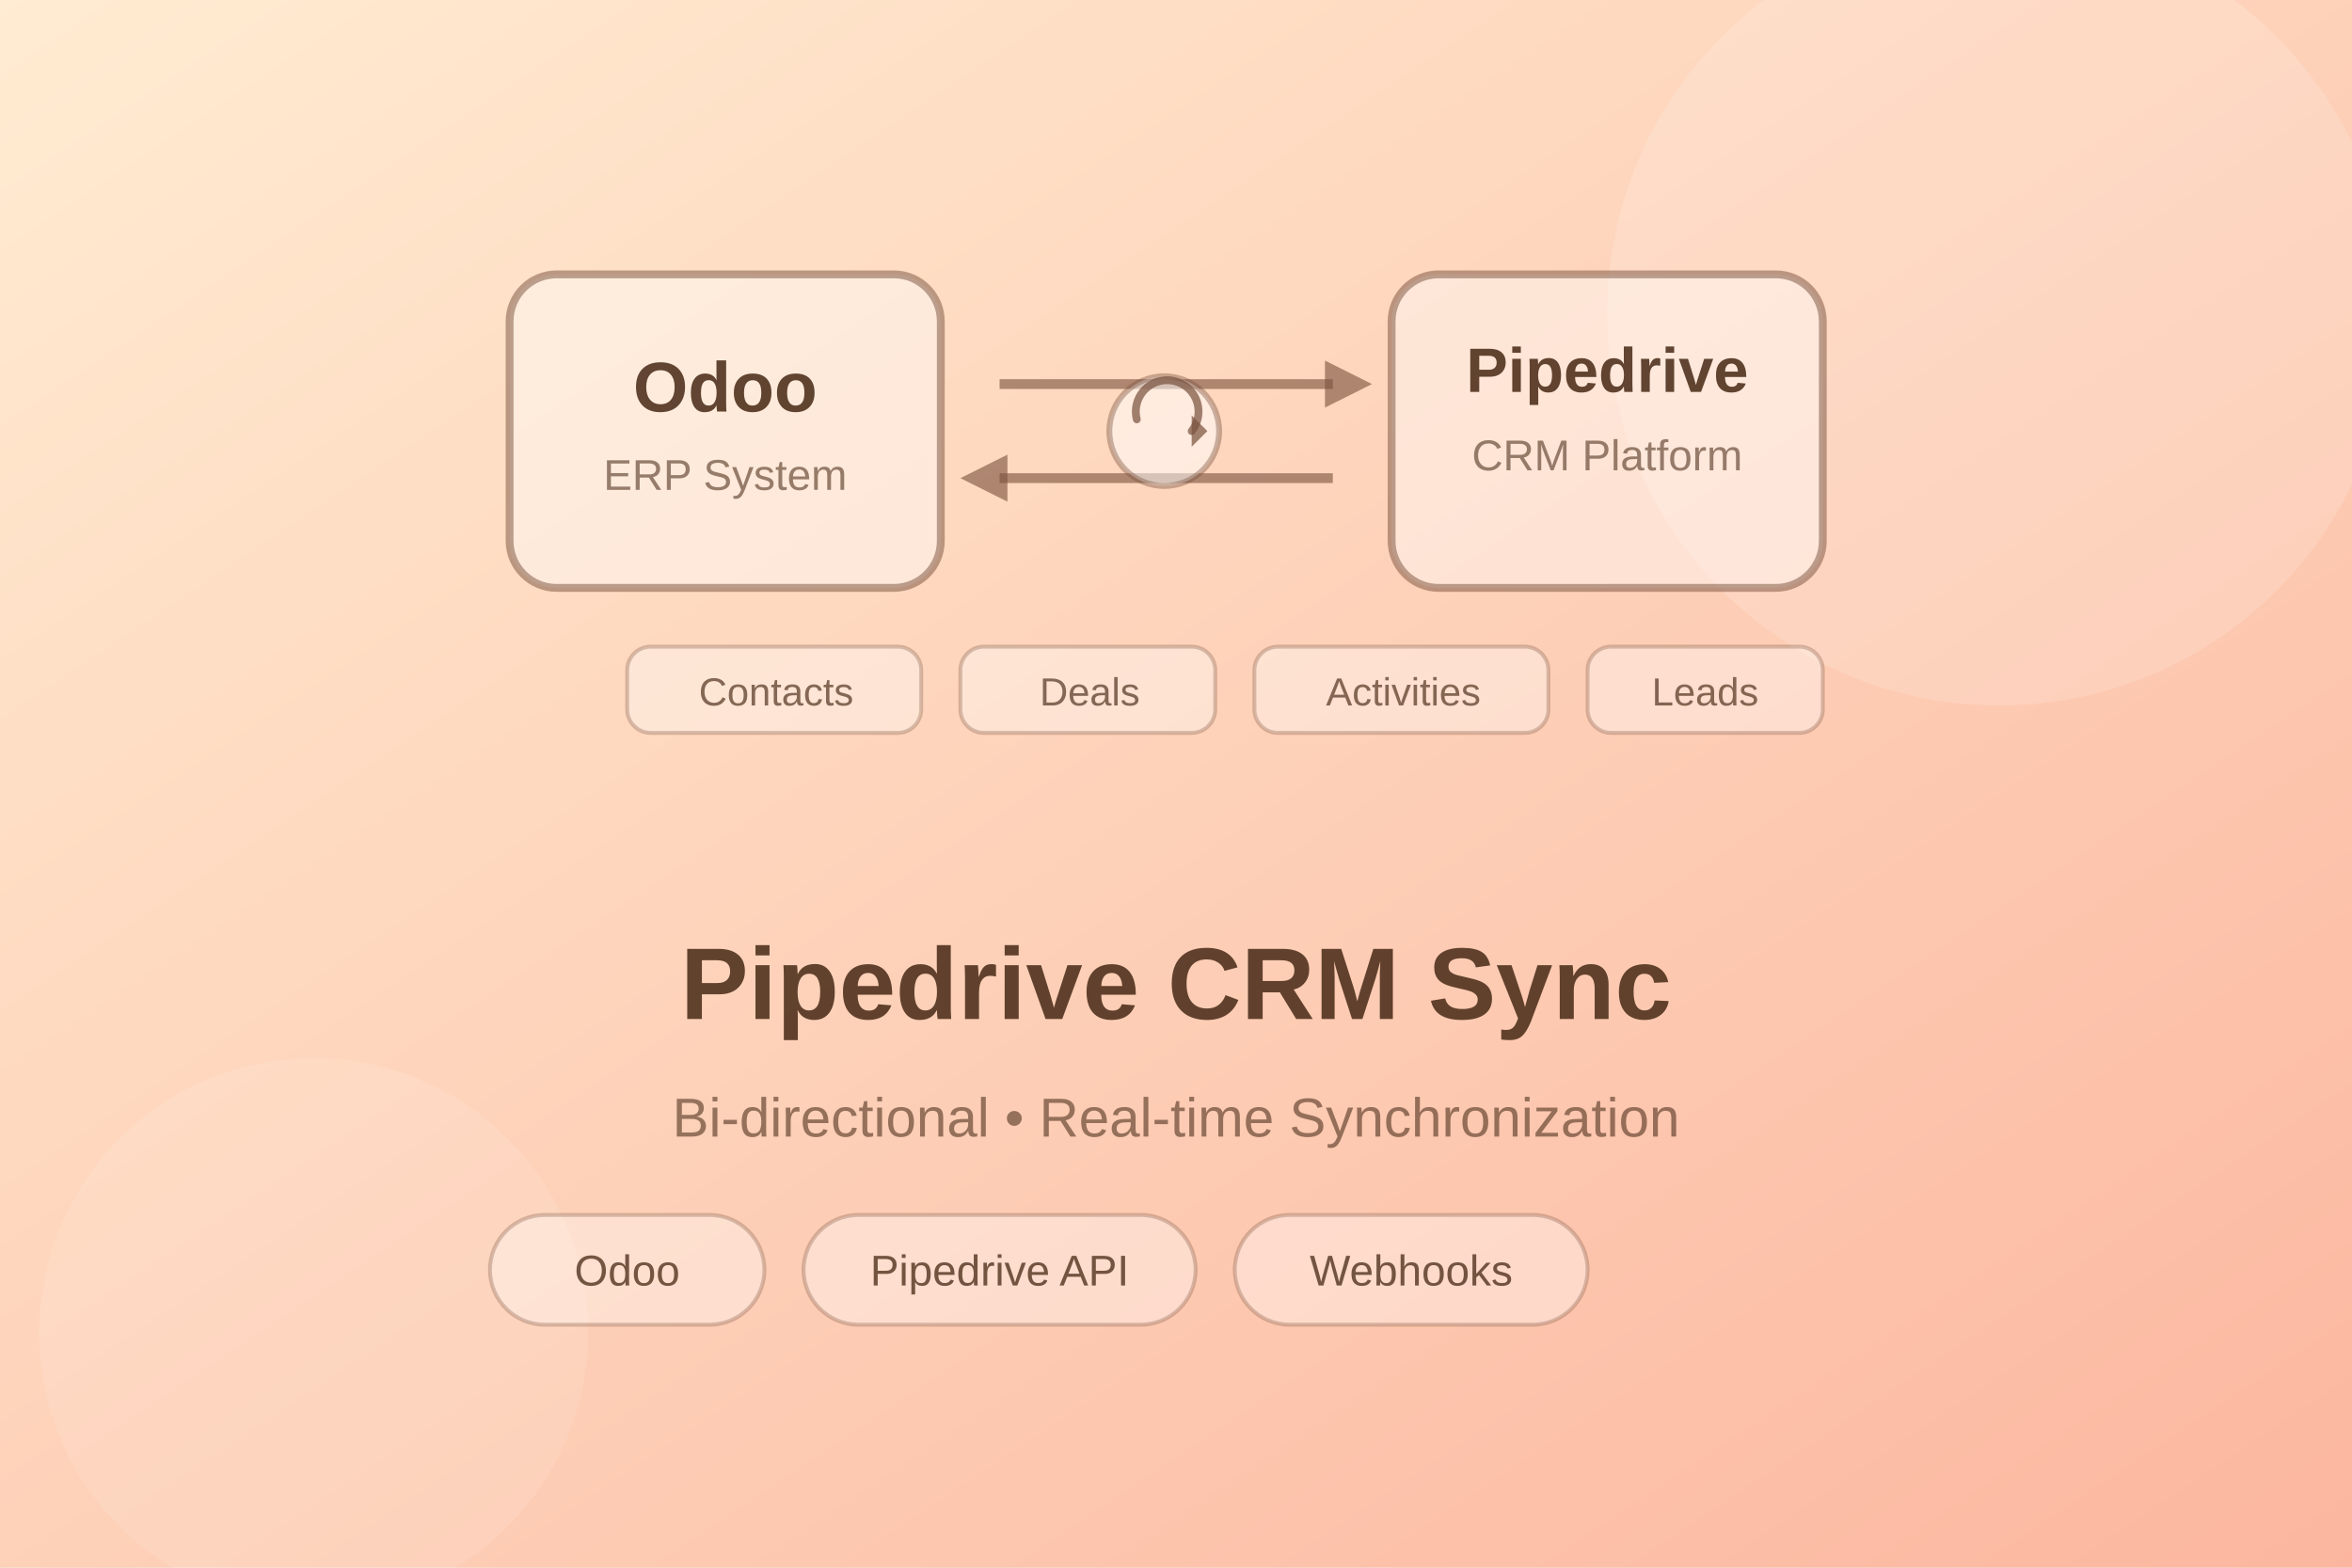
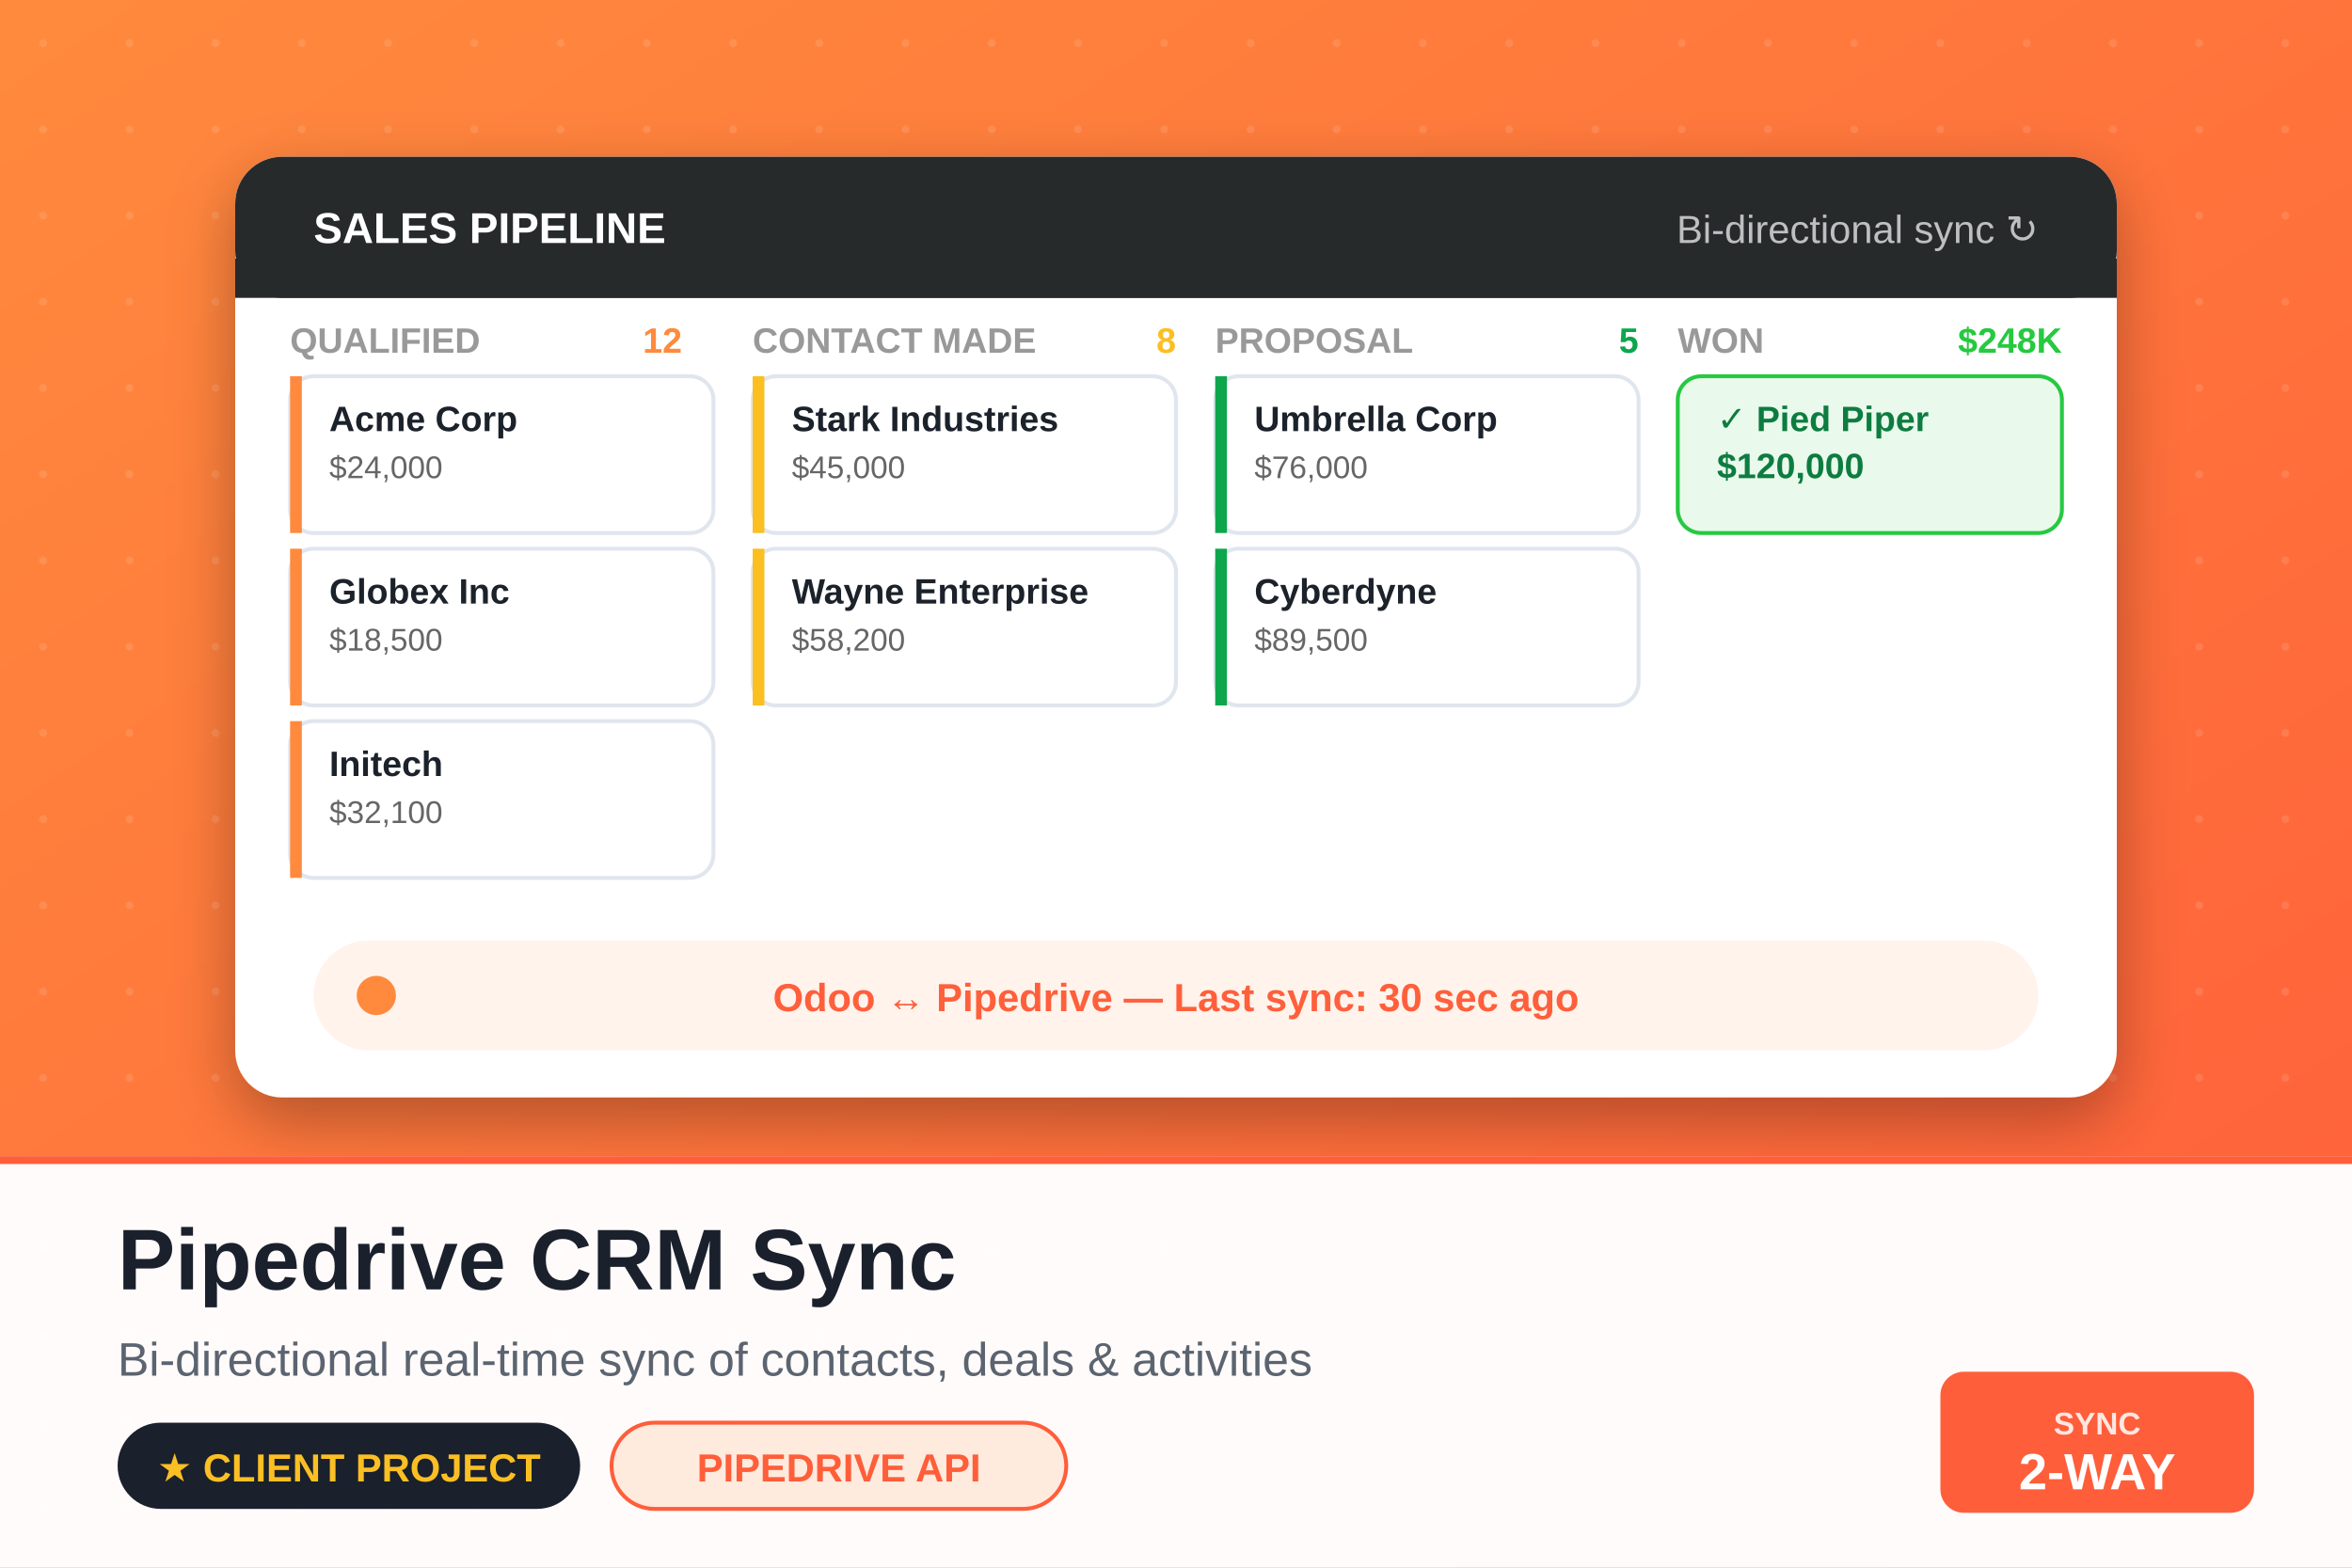
- <svg xmlns="http://www.w3.org/2000/svg" viewBox="0 0 600 400">
+ <svg xmlns="http://www.w3.org/2000/svg" viewBox="0 0 600 400" preserveAspectRatio="xMidYMid slice">
  <defs>
    <linearGradient id="bg" x1="0%" y1="0%" x2="100%" y2="100%">
-       <stop offset="0%" style="stop-color:#ffecd2" />
-       <stop offset="100%" style="stop-color:#fcb69f" />
+       <stop offset="0%" style="stop-color:#ff8a3d" />
+       <stop offset="100%" style="stop-color:#ff5e3a" />
    </linearGradient>
+     <pattern id="dotsPD" width="22" height="22" patternUnits="userSpaceOnUse">
+       <circle cx="11" cy="11" r="1" fill="rgba(255,255,255,0.12)" />
+     </pattern>
+     <filter id="shPD" x="-20%" y="-20%" width="140%" height="140%">
+       <feGaussianBlur in="SourceAlpha" stdDeviation="8" />
+       <feOffset dy="6" />
+       <feComponentTransfer>
+         <feFuncA type="linear" slope="0.3" />
+       </feComponentTransfer>
+       <feMerge>
+         <feMergeNode />
+         <feMergeNode in="SourceGraphic" />
+       </feMerge>
+     </filter>
  </defs>
  <rect width="600" height="400" fill="url(#bg)" />
-   <circle cx="510" cy="80" r="100" fill="rgba(255,255,255,0.15)" />
-   <circle cx="80" cy="340" r="70" fill="rgba(255,255,255,0.1)" />
-   <g transform="translate(130,40)">
-     <rect x="0" y="30" width="110" height="80" rx="12" fill="rgba(255,255,255,0.4)" stroke="rgba(120,80,60,0.5)" stroke-width="2" />
-     <text x="55" y="65" text-anchor="middle" font-family="Arial,sans-serif" font-weight="800" font-size="18" fill="rgba(80,50,30,0.9)">Odoo</text>
-     <text x="55" y="85" text-anchor="middle" font-family="Arial,sans-serif" font-size="11" fill="rgba(80,50,30,0.6)">ERP System</text>
-     <line x1="125" y1="58" x2="210" y2="58" stroke="rgba(120,80,60,0.6)" stroke-width="2.5" />
-     <polygon points="208,52 220,58 208,64" fill="rgba(120,80,60,0.6)" />
-     <line x1="210" y1="82" x2="125" y2="82" stroke="rgba(120,80,60,0.6)" stroke-width="2.5" />
-     <polygon points="127,76 115,82 127,88" fill="rgba(120,80,60,0.6)" />
-     <circle cx="167" cy="70" r="14" fill="rgba(255,255,255,0.5)" stroke="rgba(120,80,60,0.4)" stroke-width="1.5" />
-     <path d="M160,67 A8,8 0 1,1 174,70" fill="none" stroke="rgba(120,80,60,0.7)" stroke-width="2" stroke-linecap="round" />
-     <polygon points="174,66 174,74 178,70" fill="rgba(120,80,60,0.7)" />
-     <rect x="225" y="30" width="110" height="80" rx="12" fill="rgba(255,255,255,0.4)" stroke="rgba(120,80,60,0.5)" stroke-width="2" />
-     <text x="280" y="60" text-anchor="middle" font-family="Arial,sans-serif" font-weight="800" font-size="16" fill="rgba(80,50,30,0.9)">Pipedrive</text>
-     <text x="280" y="80" text-anchor="middle" font-family="Arial,sans-serif" font-size="11" fill="rgba(80,50,30,0.6)">CRM Platform</text>
-     <g transform="translate(30,125)">
-       <rect x="0" y="0" width="75" height="22" rx="6" fill="rgba(255,255,255,0.35)" stroke="rgba(120,80,60,0.3)" stroke-width="1" />
-       <text x="38" y="15" text-anchor="middle" font-family="Arial,sans-serif" font-size="10" fill="rgba(80,50,30,0.7)">Contacts</text>
-       <rect x="85" y="0" width="65" height="22" rx="6" fill="rgba(255,255,255,0.35)" stroke="rgba(120,80,60,0.3)" stroke-width="1" />
-       <text x="118" y="15" text-anchor="middle" font-family="Arial,sans-serif" font-size="10" fill="rgba(80,50,30,0.7)">Deals</text>
-       <rect x="160" y="0" width="75" height="22" rx="6" fill="rgba(255,255,255,0.35)" stroke="rgba(120,80,60,0.3)" stroke-width="1" />
-       <text x="198" y="15" text-anchor="middle" font-family="Arial,sans-serif" font-size="10" fill="rgba(80,50,30,0.7)">Activities</text>
-       <rect x="245" y="0" width="60" height="22" rx="6" fill="rgba(255,255,255,0.35)" stroke="rgba(120,80,60,0.3)" stroke-width="1" />
-       <text x="275" y="15" text-anchor="middle" font-family="Arial,sans-serif" font-size="10" fill="rgba(80,50,30,0.7)">Leads</text>
+   <rect width="600" height="400" fill="url(#dotsPD)" />
+   <g transform="translate(60,40)" filter="url(#shPD)">
+     <rect x="0" y="0" width="480" height="240" rx="12" fill="#fff" />
+     <rect x="0" y="0" width="480" height="36" rx="12" fill="#26292c" />
+     <rect x="0" y="26" width="480" height="10" fill="#26292c" />
+     <text x="20" y="22" font-family="Arial,sans-serif" font-weight="800" font-size="11" fill="#fff">SALES PIPELINE</text>
+     <text x="460" y="22" text-anchor="end" font-family="Arial,sans-serif" font-size="10" fill="rgba(255,255,255,0.7)">Bi-directional sync ↻</text>
+     <g transform="translate(14,50)">
+       <text x="0" y="0" font-family="Arial,sans-serif" font-weight="800" font-size="9" fill="#999">QUALIFIED</text>
+       <text x="100" y="0" text-anchor="end" font-family="Arial,sans-serif" font-weight="700" font-size="9" fill="#ff8a3d">12</text>
+       <rect x="0" y="6" width="108" height="40" rx="6" fill="#fff" stroke="#e0e6ed" stroke-width="1" />
+       <rect x="0" y="6" width="3" height="40" fill="#ff8a3d" />
+       <text x="10" y="20" font-family="Arial,sans-serif" font-weight="700" font-size="9" fill="#1a202c">Acme Corp</text>
+       <text x="10" y="32" font-family="Arial,sans-serif" font-size="8" fill="#666">$24,000</text>
+       <rect x="0" y="50" width="108" height="40" rx="6" fill="#fff" stroke="#e0e6ed" stroke-width="1" />
+       <rect x="0" y="50" width="3" height="40" fill="#ff8a3d" />
+       <text x="10" y="64" font-family="Arial,sans-serif" font-weight="700" font-size="9" fill="#1a202c">Globex Inc</text>
+       <text x="10" y="76" font-family="Arial,sans-serif" font-size="8" fill="#666">$18,500</text>
+       <rect x="0" y="94" width="108" height="40" rx="6" fill="#fff" stroke="#e0e6ed" stroke-width="1" />
+       <rect x="0" y="94" width="3" height="40" fill="#ff8a3d" />
+       <text x="10" y="108" font-family="Arial,sans-serif" font-weight="700" font-size="9" fill="#1a202c">Initech</text>
+       <text x="10" y="120" font-family="Arial,sans-serif" font-size="8" fill="#666">$32,100</text>
+     </g>
+     <g transform="translate(132,50)">
+       <text x="0" y="0" font-family="Arial,sans-serif" font-weight="800" font-size="9" fill="#999">CONTACT MADE</text>
+       <text x="108" y="0" text-anchor="end" font-family="Arial,sans-serif" font-weight="700" font-size="9" fill="#fbbf24">8</text>
+       <rect x="0" y="6" width="108" height="40" rx="6" fill="#fff" stroke="#e0e6ed" stroke-width="1" />
+       <rect x="0" y="6" width="3" height="40" fill="#fbbf24" />
+       <text x="10" y="20" font-family="Arial,sans-serif" font-weight="700" font-size="9" fill="#1a202c">Stark Industries</text>
+       <text x="10" y="32" font-family="Arial,sans-serif" font-size="8" fill="#666">$45,000</text>
+       <rect x="0" y="50" width="108" height="40" rx="6" fill="#fff" stroke="#e0e6ed" stroke-width="1" />
+       <rect x="0" y="50" width="3" height="40" fill="#fbbf24" />
+       <text x="10" y="64" font-family="Arial,sans-serif" font-weight="700" font-size="9" fill="#1a202c">Wayne Enterprise</text>
+       <text x="10" y="76" font-family="Arial,sans-serif" font-size="8" fill="#666">$58,200</text>
+     </g>
+     <g transform="translate(250,50)">
+       <text x="0" y="0" font-family="Arial,sans-serif" font-weight="800" font-size="9" fill="#999">PROPOSAL</text>
+       <text x="108" y="0" text-anchor="end" font-family="Arial,sans-serif" font-weight="700" font-size="9" fill="#0AA64D">5</text>
+       <rect x="0" y="6" width="108" height="40" rx="6" fill="#fff" stroke="#e0e6ed" stroke-width="1" />
+       <rect x="0" y="6" width="3" height="40" fill="#0AA64D" />
+       <text x="10" y="20" font-family="Arial,sans-serif" font-weight="700" font-size="9" fill="#1a202c">Umbrella Corp</text>
+       <text x="10" y="32" font-family="Arial,sans-serif" font-size="8" fill="#666">$76,000</text>
+       <rect x="0" y="50" width="108" height="40" rx="6" fill="#fff" stroke="#e0e6ed" stroke-width="1" />
+       <rect x="0" y="50" width="3" height="40" fill="#0AA64D" />
+       <text x="10" y="64" font-family="Arial,sans-serif" font-weight="700" font-size="9" fill="#1a202c">Cyberdyne</text>
+       <text x="10" y="76" font-family="Arial,sans-serif" font-size="8" fill="#666">$89,500</text>
+     </g>
+     <g transform="translate(368,50)">
+       <text x="0" y="0" font-family="Arial,sans-serif" font-weight="800" font-size="9" fill="#999">WON</text>
+       <text x="98" y="0" text-anchor="end" font-family="Arial,sans-serif" font-weight="900" font-size="9" fill="#27c93f">$248K</text>
+       <rect x="0" y="6" width="98" height="40" rx="6" fill="rgba(39,201,63,0.1)" stroke="#27c93f" stroke-width="1" />
+       <text x="10" y="20" font-family="Arial,sans-serif" font-weight="800" font-size="9" fill="#0F7B3F">✓ Pied Piper</text>
+       <text x="10" y="32" font-family="Arial,sans-serif" font-weight="900" font-size="9" fill="#0F7B3F">$120,000</text>
+     </g>
+     <g transform="translate(20,200)">
+       <rect x="0" y="0" width="440" height="28" rx="14" fill="rgba(255,138,61,0.1)" />
+       <circle cx="16" cy="14" r="5" fill="#ff8a3d">
+         <animate attributeName="r" values="5;7;5" dur="2s" repeatCount="indefinite" />
+       </circle>
+       <text x="220" y="18" text-anchor="middle" font-family="Arial,sans-serif" font-weight="800" font-size="10" fill="#ff5e3a">Odoo ↔ Pipedrive — Last sync: 30 sec ago</text>
    </g>
  </g>
-   <text x="300" y="260" text-anchor="middle" font-family="Arial,sans-serif" font-weight="700" font-size="26" fill="rgba(80,50,30,0.9)">Pipedrive CRM Sync</text>
-   <text x="300" y="290" text-anchor="middle" font-family="Arial,sans-serif" font-weight="400" font-size="14" fill="rgba(80,50,30,0.6)">Bi-directional • Real-time Synchronization</text>
-   <g transform="translate(125,310)">
-     <rect x="0" y="0" width="70" height="28" rx="14" fill="rgba(255,255,255,0.35)" stroke="rgba(120,80,60,0.3)" stroke-width="1" />
-     <text x="35" y="18" text-anchor="middle" font-family="Arial,sans-serif" font-size="11" fill="rgba(80,50,30,0.8)">Odoo</text>
-     <rect x="80" y="0" width="100" height="28" rx="14" fill="rgba(255,255,255,0.35)" stroke="rgba(120,80,60,0.3)" stroke-width="1" />
-     <text x="130" y="18" text-anchor="middle" font-family="Arial,sans-serif" font-size="11" fill="rgba(80,50,30,0.8)">Pipedrive API</text>
-     <rect x="190" y="0" width="90" height="28" rx="14" fill="rgba(255,255,255,0.35)" stroke="rgba(120,80,60,0.3)" stroke-width="1" />
-     <text x="235" y="18" text-anchor="middle" font-family="Arial,sans-serif" font-size="11" fill="rgba(80,50,30,0.8)">Webhooks</text>
+   <g transform="translate(0,295)">
+     <rect x="0" y="0" width="600" height="105" fill="rgba(255,255,255,0.97)" />
+     <rect x="0" y="0" width="600" height="2" fill="#ff5e3a" />
+     <text x="30" y="34" font-family="Arial,sans-serif" font-weight="800" font-size="22" fill="#1a202c">Pipedrive CRM Sync</text>
+     <text x="30" y="56" font-family="Arial,sans-serif" font-size="12" fill="#5b6470">Bi-directional real-time sync of contacts, deals &amp; activities</text>
+     <g transform="translate(30,68)">
+       <rect x="0" y="0" width="118" height="22" rx="11" fill="#1a202c" />
+       <text x="59" y="15" text-anchor="middle" font-family="Arial,sans-serif" font-weight="700" font-size="10" fill="#fbbf24">★ CLIENT PROJECT</text>
+     </g>
+     <g transform="translate(156,68)">
+       <rect x="0" y="0" width="116" height="22" rx="11" fill="rgba(255,138,61,0.15)" stroke="#ff5e3a" stroke-width="1" />
+       <text x="58" y="15" text-anchor="middle" font-family="Arial,sans-serif" font-weight="700" font-size="10" fill="#ff5e3a">PIPEDRIVE API</text>
+     </g>
+     <g transform="translate(495,55)">
+       <rect x="0" y="0" width="80" height="36" rx="6" fill="#ff5e3a" />
+       <text x="40" y="16" text-anchor="middle" font-family="Arial,sans-serif" font-weight="700" font-size="8" fill="rgba(255,255,255,0.85)">SYNC</text>
+       <text x="40" y="30" text-anchor="middle" font-family="Arial,sans-serif" font-weight="900" font-size="13" fill="#fff">2-WAY</text>
+     </g>
  </g>
</svg>
